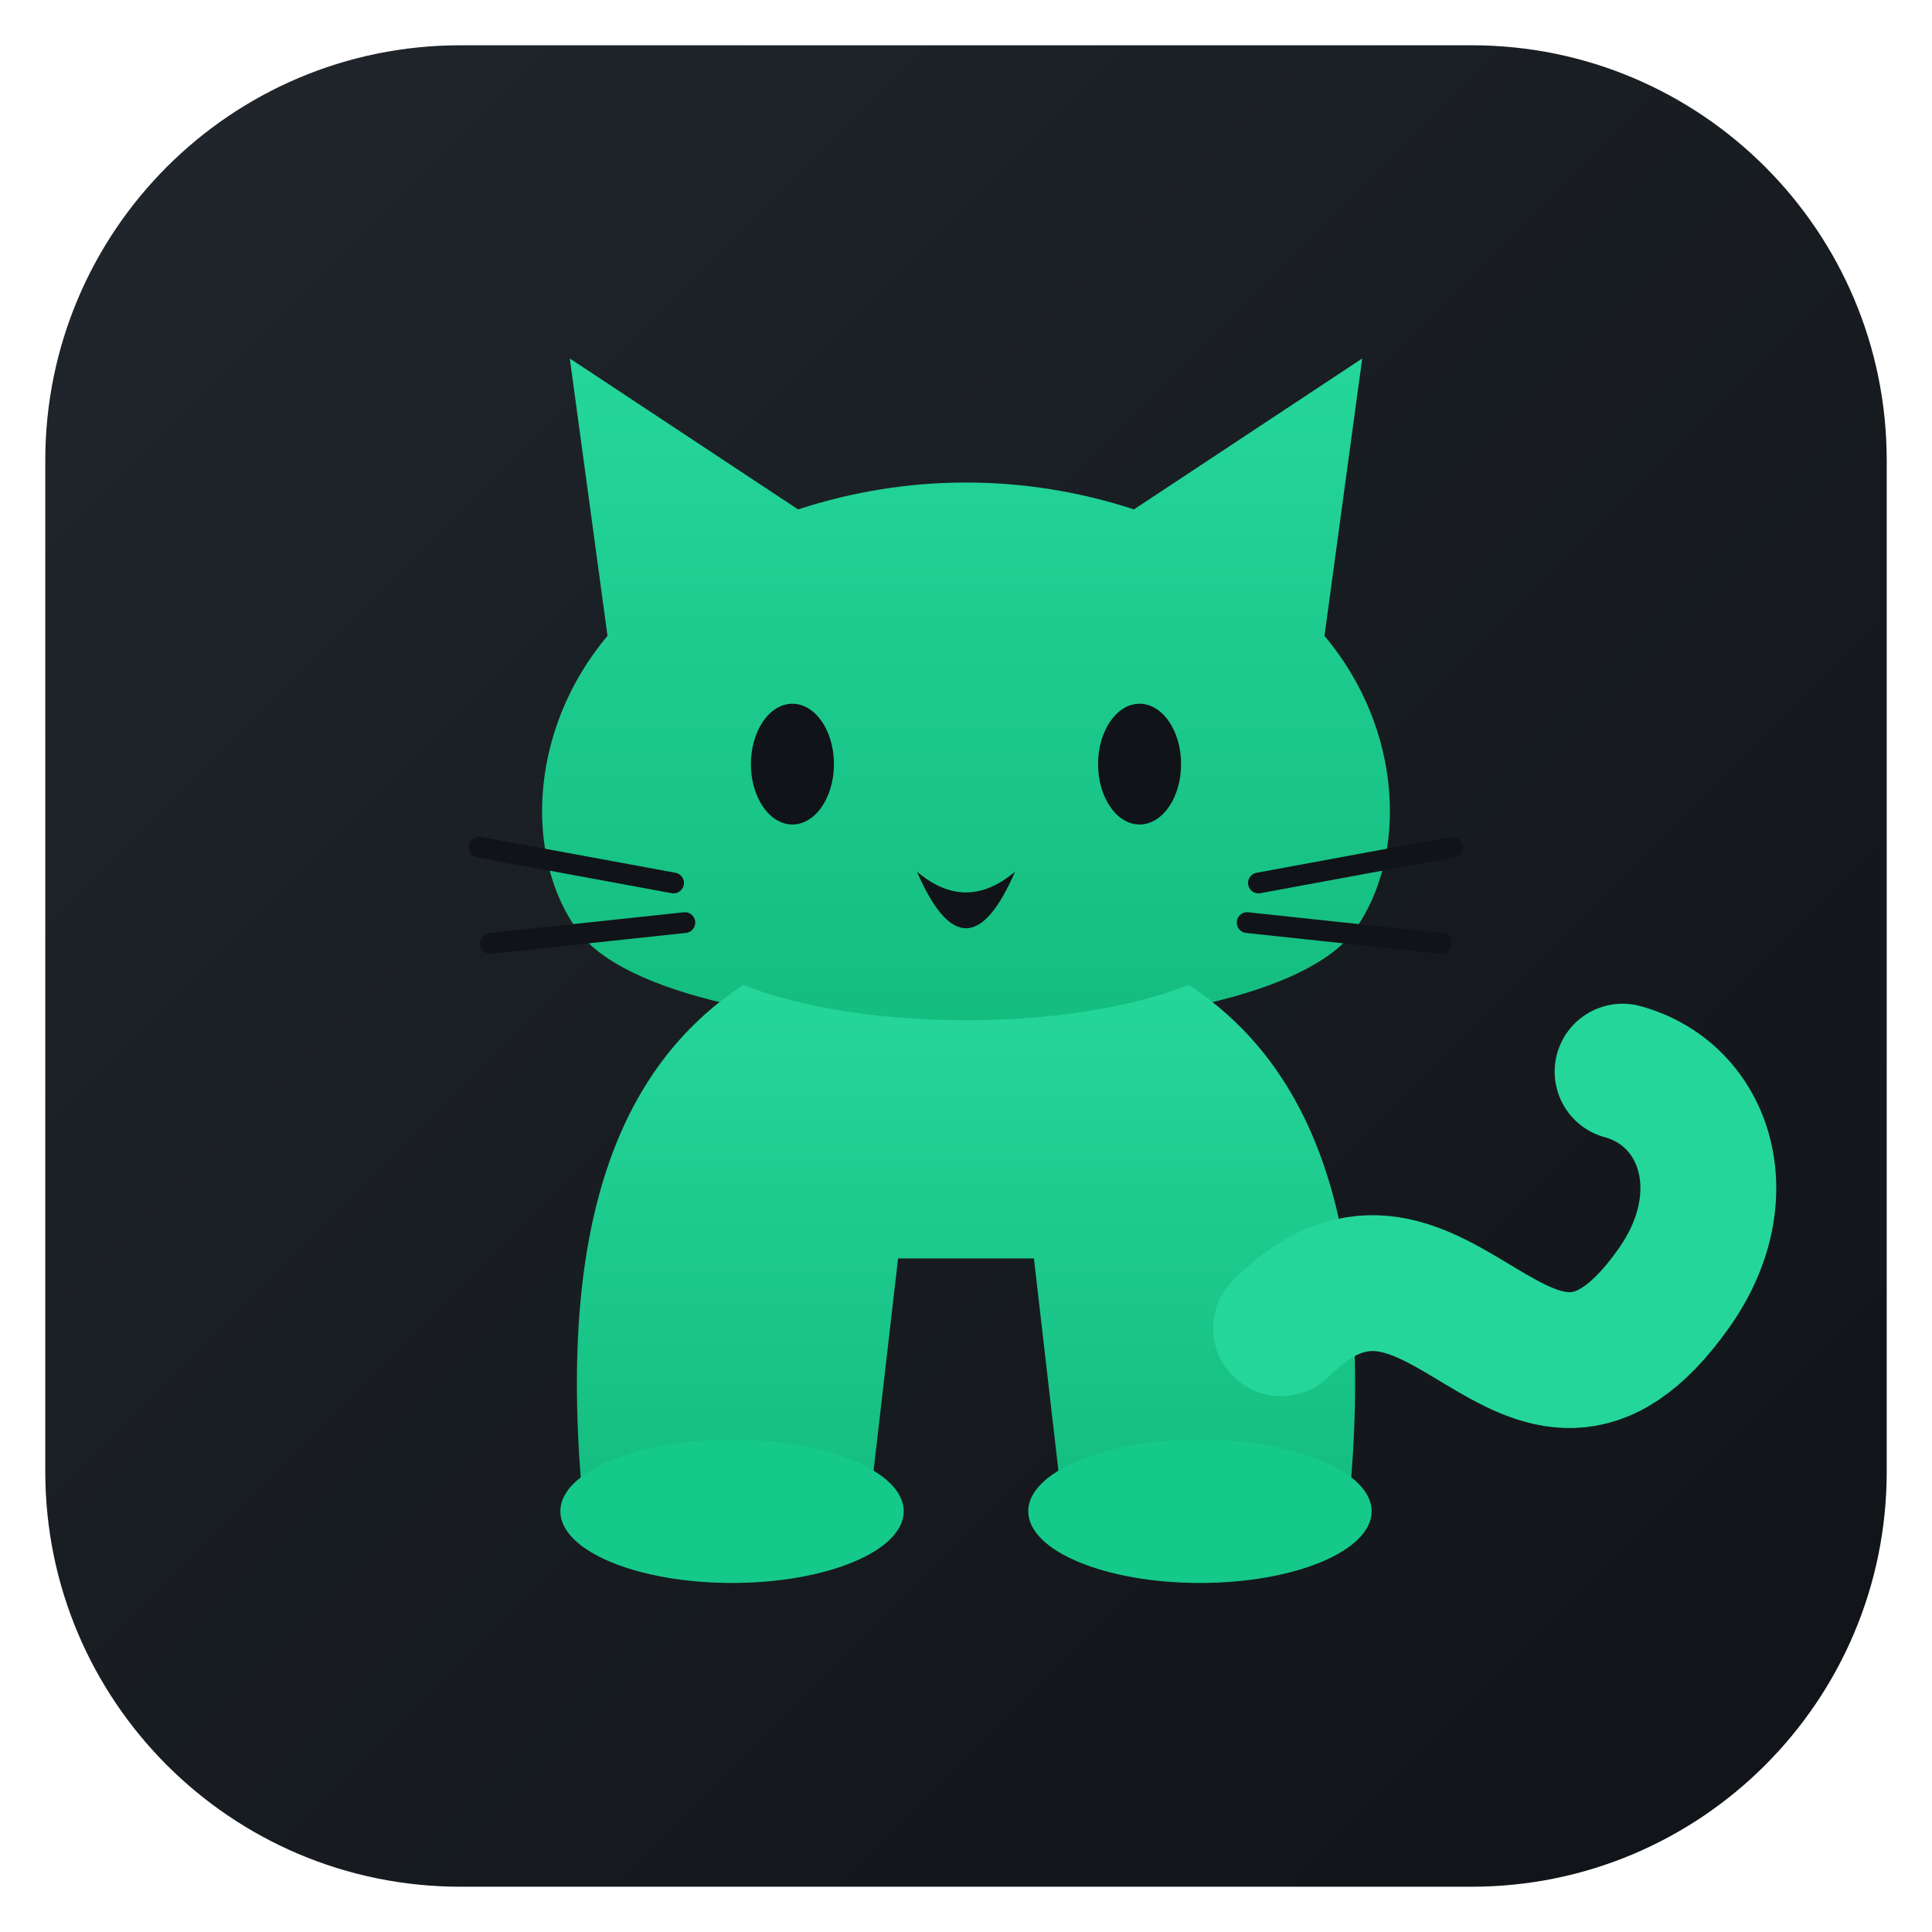
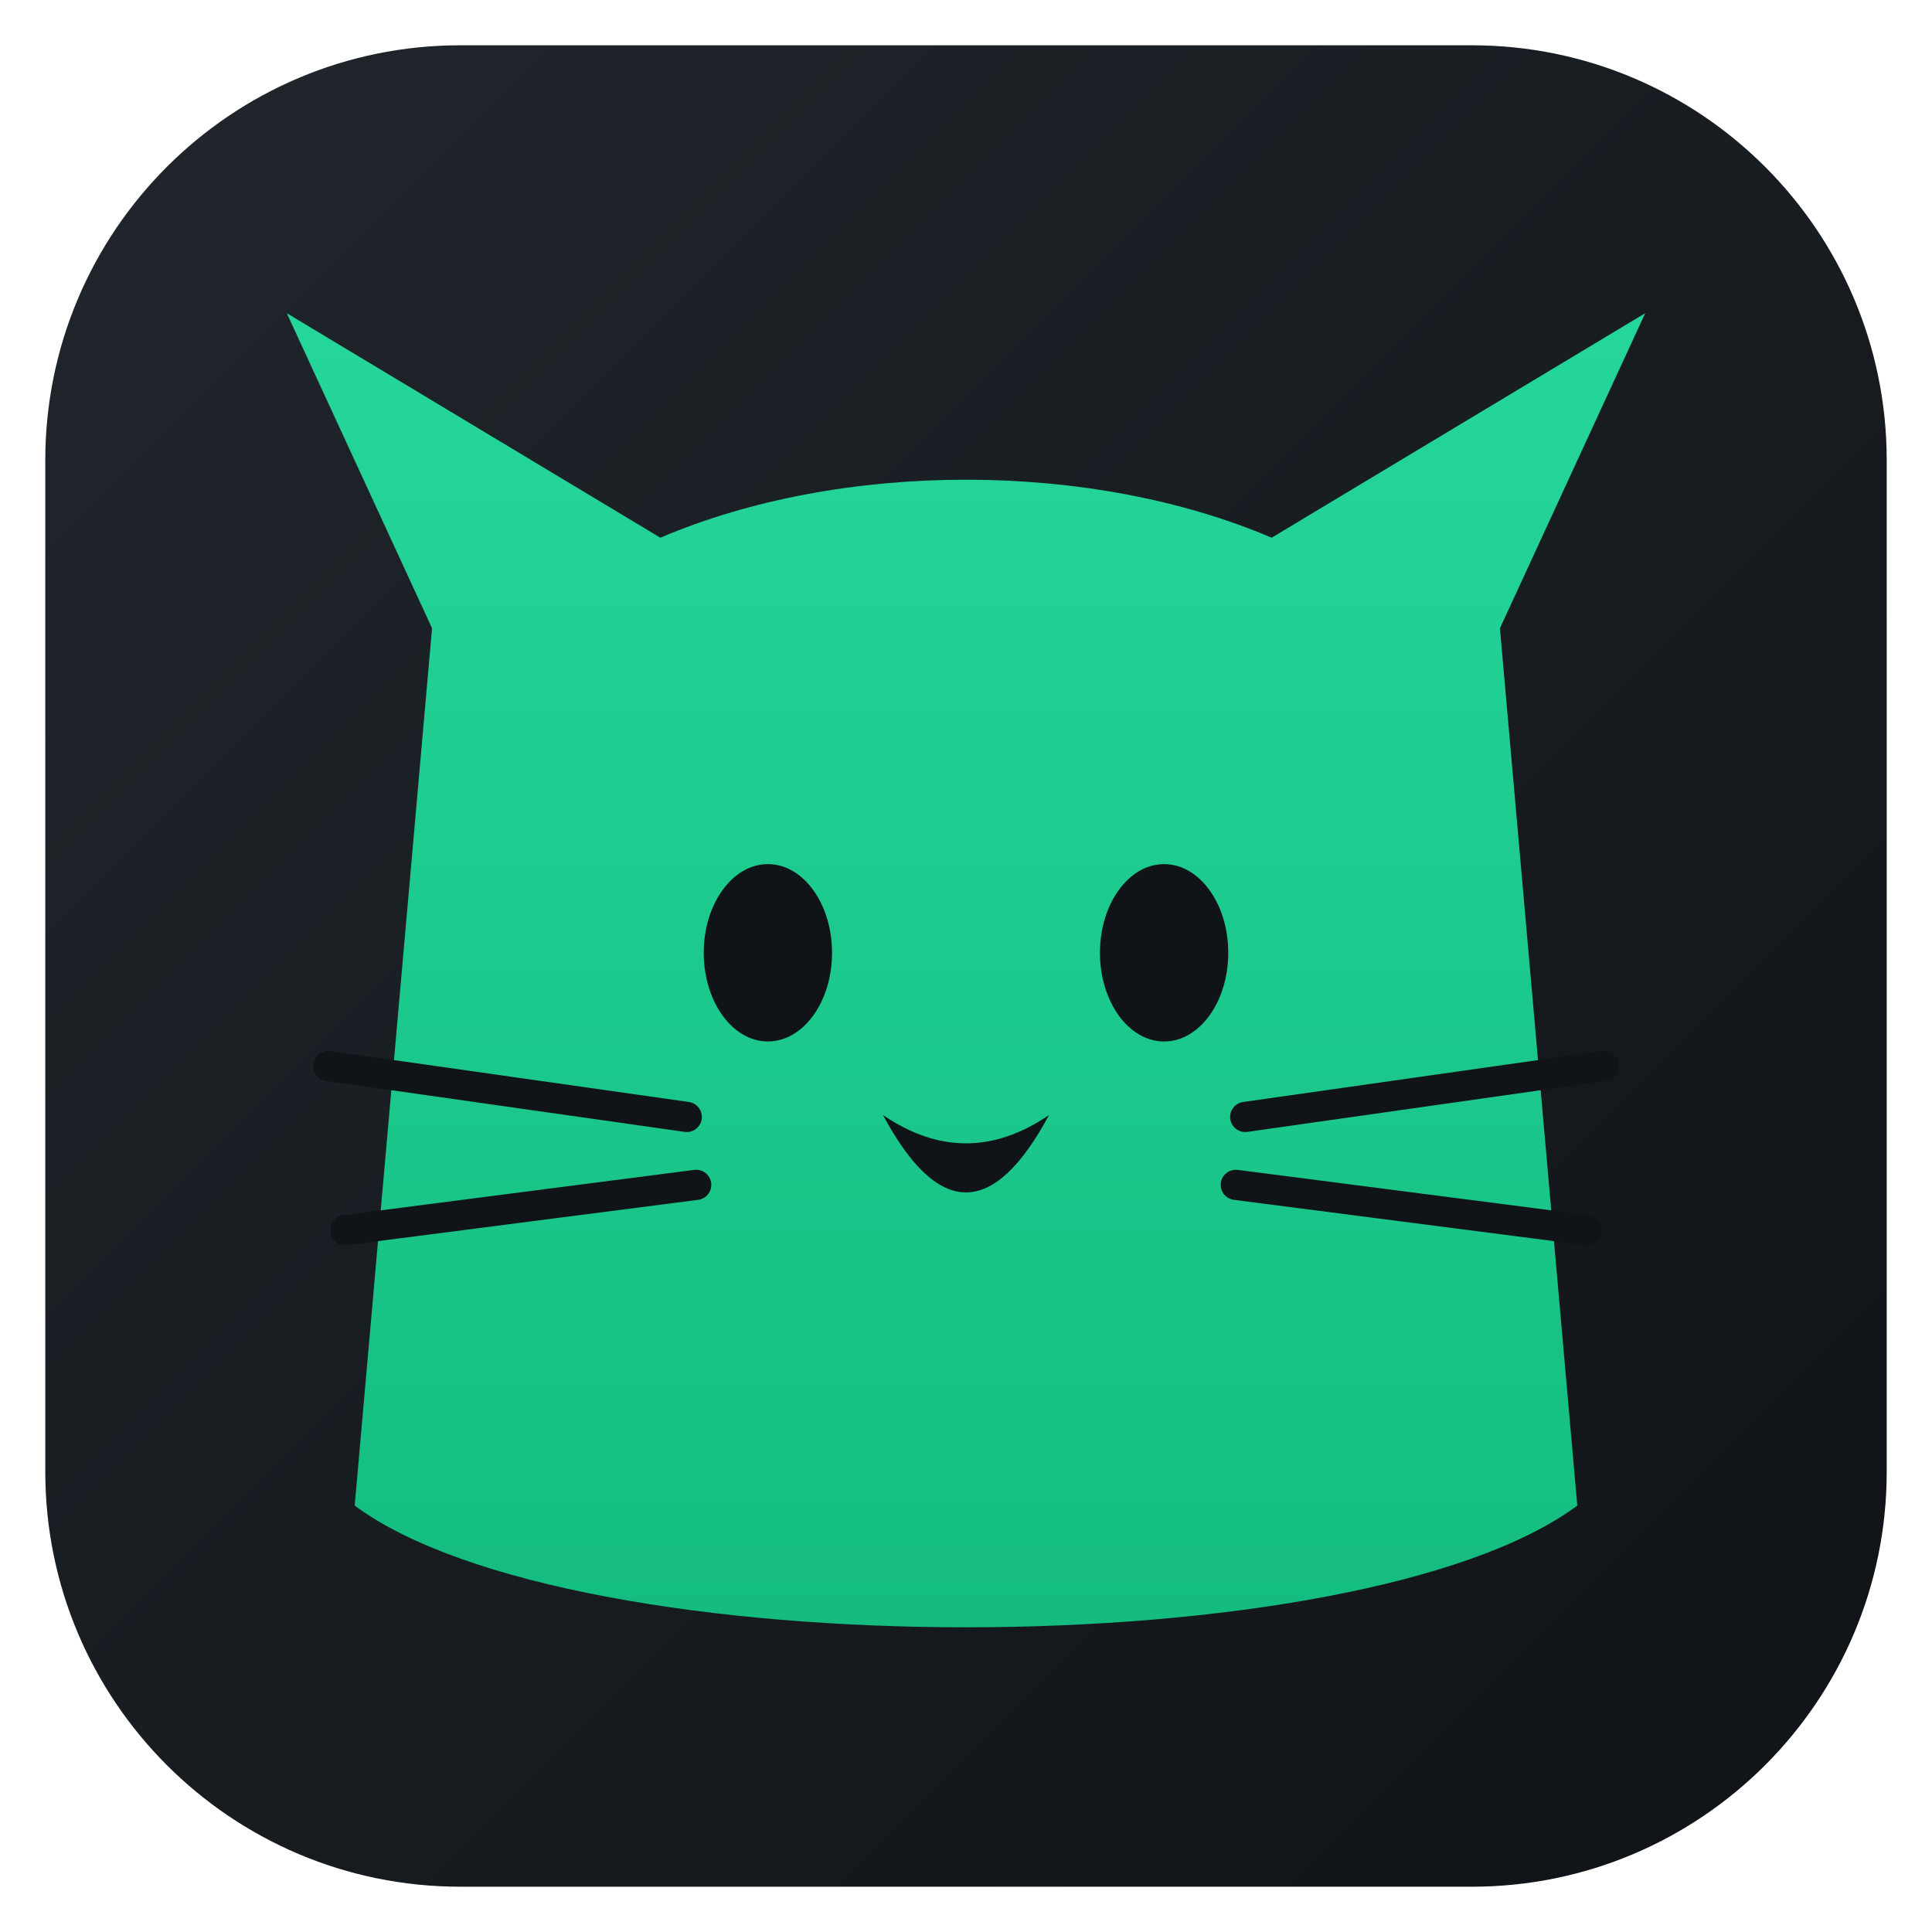
<svg xmlns="http://www.w3.org/2000/svg" viewBox="0 0 1024 1024">
  <defs>
    <linearGradient id="bg" x1="0" y1="0" x2="1" y2="1">
      <stop offset="0" stop-color="#20262c" />
      <stop offset="1" stop-color="#101317" />
    </linearGradient>
    <linearGradient id="cat" x1="0" y1="1" x2="0" y2="0">
      <stop offset="0" stop-color="#14bd7f" />
      <stop offset="1" stop-color="#25d69b" />
    </linearGradient>
  </defs>
  <rect x="24" y="24" width="976" height="976" rx="220" fill="url(#bg)" />
-   <path fill="url(#cat)" d="M306 493C278 454 280 387 322 337L302 190L423 270C481 251 543 251 601 270L722 190L702 337C744 387 746 454 718 493C669 562 355 562 306 493Z" />
-   <path fill="url(#cat)" d="M394 522C327 566 295 651 309 797H461L476 667H548L563 797H715C729 651 697 566 630 522C568 547 456 547 394 522Z" />
-   <ellipse cx="388" cy="801" rx="91" ry="38" fill="#15c98a" />
-   <ellipse cx="636" cy="801" rx="91" ry="38" fill="#15c98a" />
-   <path fill="none" stroke="#25d69b" stroke-width="72" stroke-linecap="round" d="M679 704C763 620 809 793 887 683C922 634 904 580 860 568" />
-   <ellipse cx="420" cy="405" rx="22" ry="32" fill="#101317" />
-   <ellipse cx="604" cy="405" rx="22" ry="32" fill="#101317" />
-   <path d="M486 462Q512 484 538 462Q512 522 486 462Z" fill="#101317" />
-   <path fill="none" stroke="#101317" stroke-width="11" stroke-linecap="round" d="M357 468L254 449M363 489L260 500M667 468L770 449M661 489L764 500" />
+   <path fill="url(#cat)" d="M188 798L229 333L152 166L350 285C446 244 578 244 674 285L872 166L795 333L836 798C720 884 304 884 188 798Z" />
+   <ellipse cx="407" cy="505" rx="34" ry="47" fill="#101317" />
+   <ellipse cx="617" cy="505" rx="34" ry="47" fill="#101317" />
+   <path d="M468 591Q512 621 556 591Q512 673 468 591Z" fill="#101317" />
+   <path fill="none" stroke="#101317" stroke-width="16" stroke-linecap="round" d="M364 592L174 565M369 628L183 652M660 592L850 565M655 628L841 652" />
</svg>
